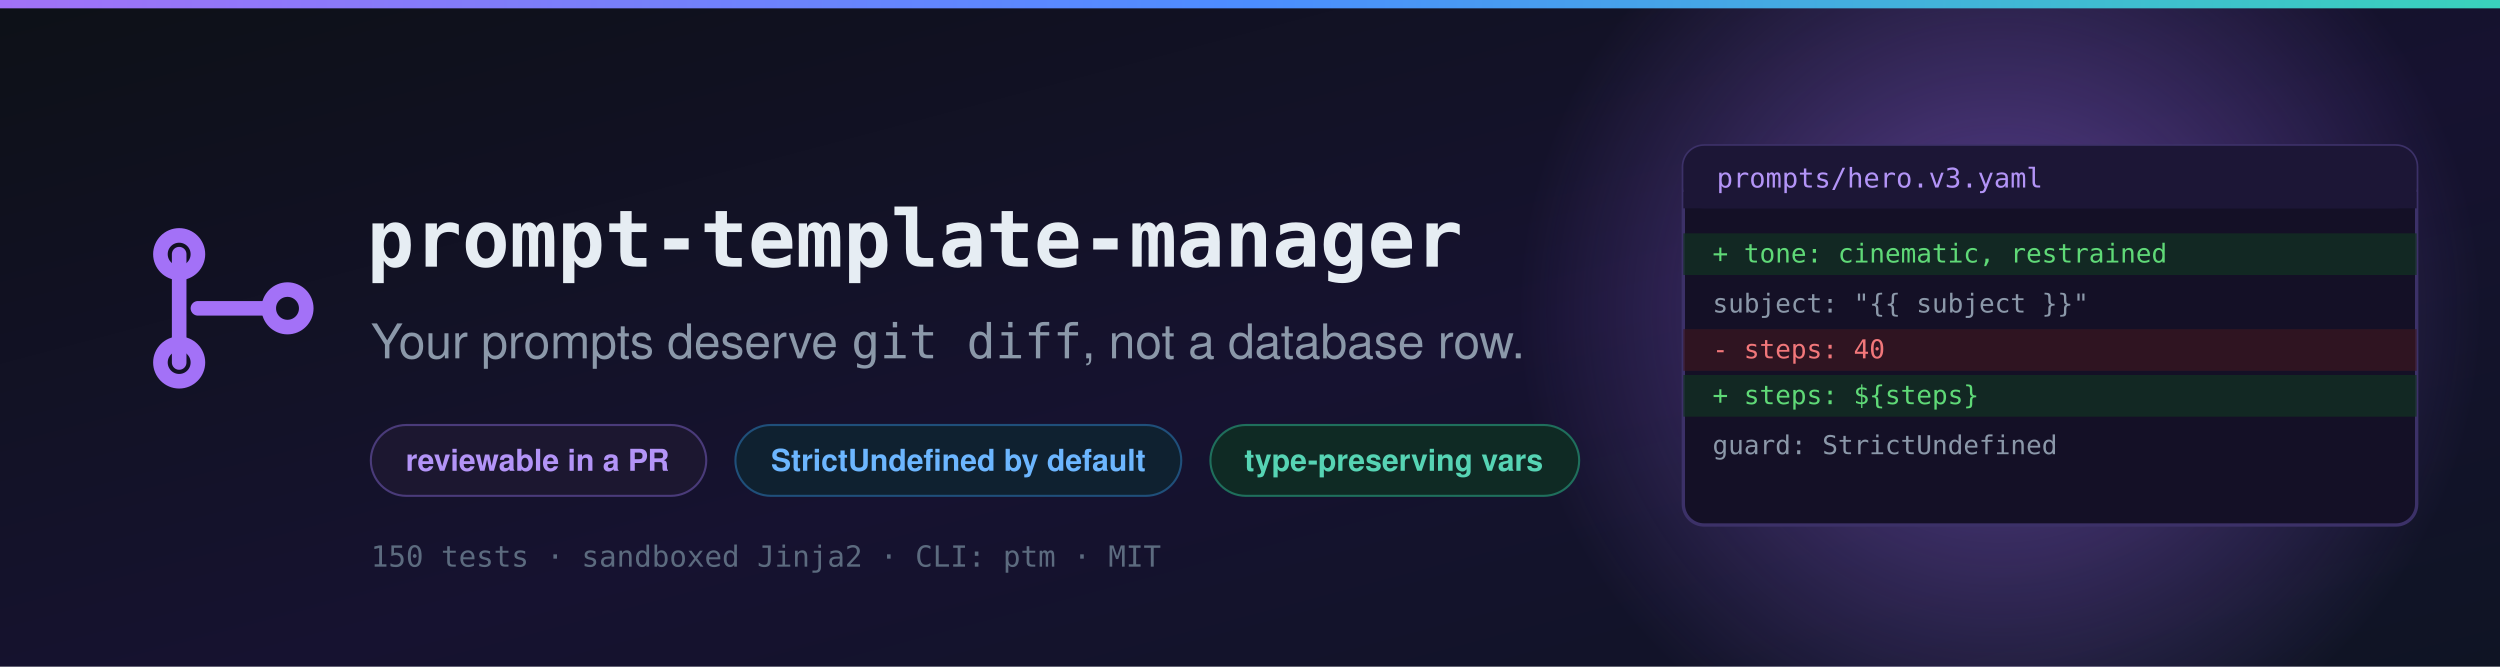
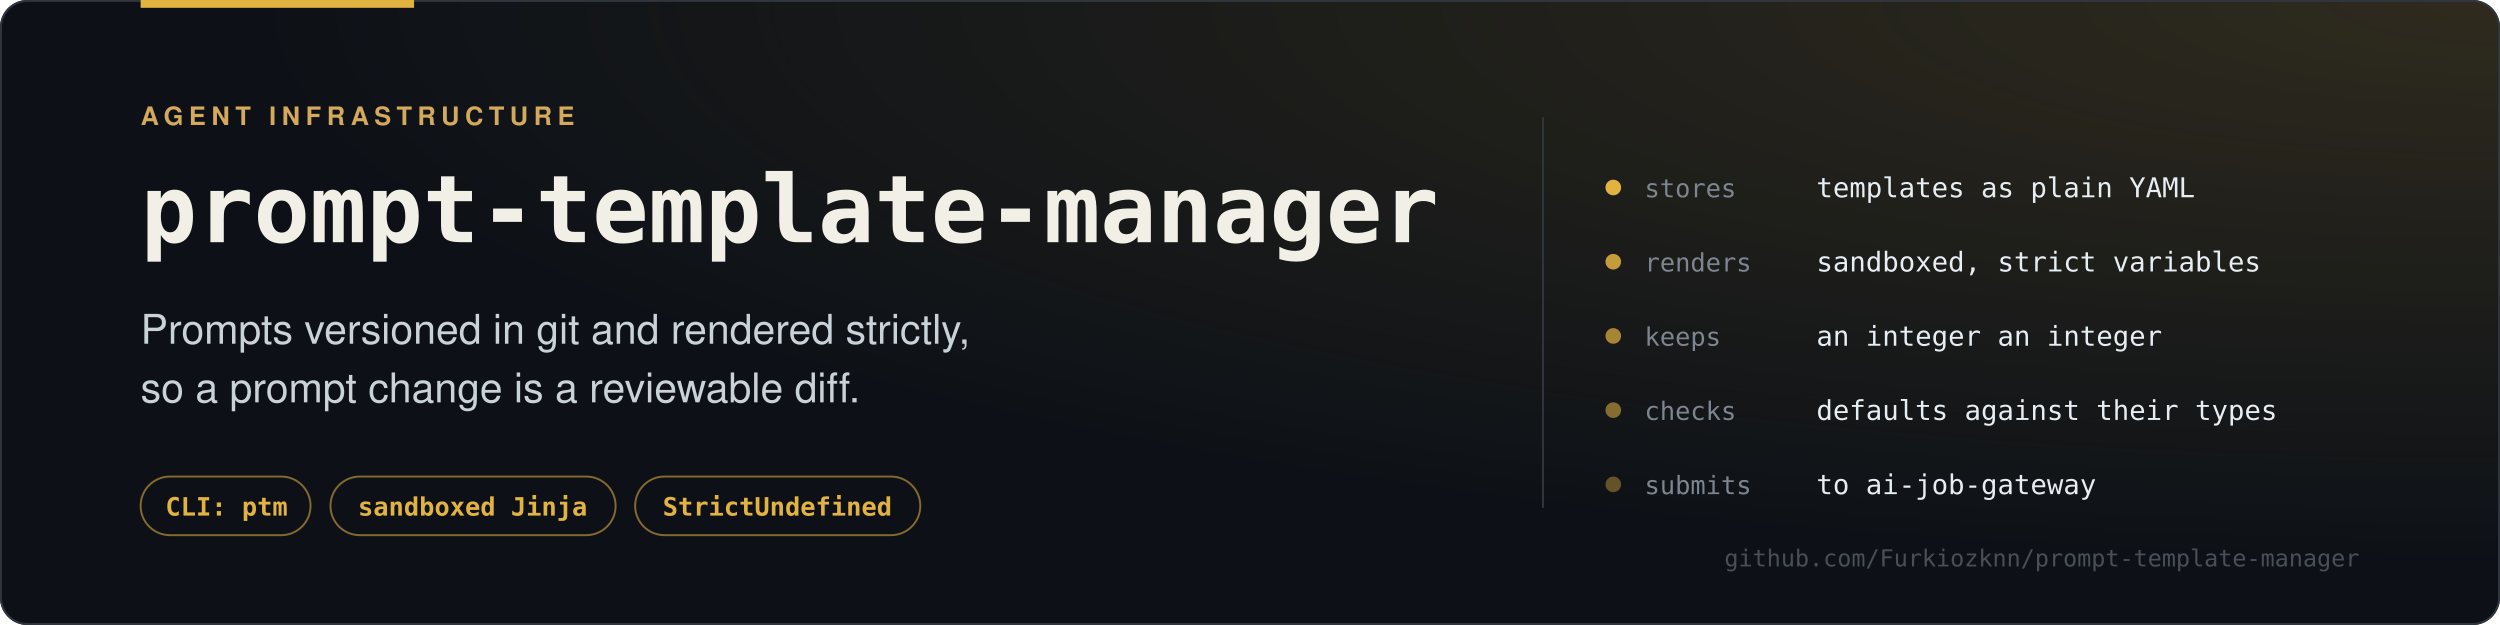
- <svg xmlns="http://www.w3.org/2000/svg" viewBox="0 0 1200 320" width="1200" height="320" role="img" aria-label="prompt-template-manager - your prompts deserve git diff, not a database row">
+ <svg xmlns="http://www.w3.org/2000/svg" width="1280" height="320" viewBox="0 0 1280 320" role="img" aria-labelledby="t d">
  <defs>
-     <linearGradient id="bg" x1="0" y1="0" x2="1" y2="1">
-       <stop offset="0%" stop-color="#0d1117" />
-       <stop offset="55%" stop-color="#161230" />
-       <stop offset="100%" stop-color="#0f1424" />
-     </linearGradient>
-     <linearGradient id="accent" x1="0" y1="0" x2="1" y2="0">
-       <stop offset="0%" stop-color="#a371f7" />
-       <stop offset="50%" stop-color="#4c8dff" />
-       <stop offset="100%" stop-color="#39d3bb" />
-     </linearGradient>
-     <linearGradient id="markAccent" gradientUnits="userSpaceOnUse" x1="72" y1="108" x2="146" y2="190">
-       <stop offset="0%" stop-color="#a371f7" />
-       <stop offset="60%" stop-color="#4c8dff" />
-       <stop offset="100%" stop-color="#39d3bb" />
-     </linearGradient>
-     <radialGradient id="glow" cx="0.5" cy="0.5" r="0.5">
-       <stop offset="0%" stop-color="#a371f7" stop-opacity="0.5" />
-       <stop offset="100%" stop-color="#a371f7" stop-opacity="0" />
+     <radialGradient id="g" cx="1" cy="0" r="0.9">
+       <stop offset="0" stop-color="#e3b341" stop-opacity=".16" />
+       <stop offset="1" stop-color="#e3b341" stop-opacity="0" />
    </radialGradient>
+     <style>.u{font:700 13px/1 -apple-system,BlinkMacSystemFont,'Segoe UI',Helvetica,Arial,'DejaVu Sans',sans-serif;letter-spacing:.22em;fill:#d4a95c}.n{font:700 48px/1 ui-monospace,SFMono-Regular,'SF Mono',Menlo,Consolas,'DejaVu Sans Mono',monospace;fill:#f2efe6}
+ .p{font:400 21px/1 -apple-system,BlinkMacSystemFont,'Segoe UI',Helvetica,Arial,'DejaVu Sans',sans-serif;fill:#c9d1d9}.c{fill:none;stroke:#e3b341;stroke-opacity:.55}.ct{font:600 13px/1 ui-monospace,SFMono-Regular,'SF Mono',Menlo,Consolas,'DejaVu Sans Mono',monospace;fill:#e3b341}
+ .k{font:400 13px/1 ui-monospace,SFMono-Regular,'SF Mono',Menlo,Consolas,'DejaVu Sans Mono',monospace;fill:#7d8590}.d{font:500 14px/1 ui-monospace,SFMono-Regular,'SF Mono',Menlo,Consolas,'DejaVu Sans Mono',monospace;fill:#e6edf3}.f{font:400 12px/1 ui-monospace,SFMono-Regular,'SF Mono',Menlo,Consolas,'DejaVu Sans Mono',monospace;fill:#484f58}</style>
  </defs>
-   <rect width="1200" height="320" fill="url(#bg)" />
-   <circle cx="960" cy="150" r="230" fill="url(#glow)" />
-   <rect x="0" y="0" width="1200" height="4" fill="url(#accent)" />
-   <g>
-     <rect x="808" y="70" width="352" height="182" rx="10" fill="#141026" stroke="#3c3168" stroke-width="1.6" />
-     <rect x="808" y="70" width="352" height="30" rx="10" fill="#1c1636" />
-     <rect x="808" y="92" width="352" height="8" fill="#1c1636" />
-     <text x="824" y="90" font-family="ui-monospace, monospace" font-size="13" fill="#b394f7">prompts/hero.v3.yaml</text>
-     <g font-family="ui-monospace, monospace" font-size="12.5">
-       <rect x="808" y="112" width="352" height="20" fill="#123021" opacity="0.75" />
-       <text x="822" y="126" fill="#5fd977">+ tone: cinematic, restrained</text>
-       <text x="822" y="150" fill="#8b98a9">  subject: "{{ subject }}"</text>
-       <rect x="808" y="158" width="352" height="20" fill="#3a1620" opacity="0.7" />
-       <text x="822" y="172" fill="#f2777a">- steps: 40</text>
-       <rect x="808" y="180" width="352" height="20" fill="#123021" opacity="0.75" />
-       <text x="822" y="194" fill="#5fd977">+ steps: ${steps}</text>
-       <text x="822" y="218" fill="#8b98a9">  guard: StrictUndefined</text>
-     </g>
-   </g>
-   <g transform="translate(72,108)" fill="none" stroke="url(#markAccent)" stroke-width="7" stroke-linecap="round">
-     <path d="M14 14 L14 66" />
-     <circle cx="14" cy="14" r="9" />
-     <circle cx="14" cy="66" r="9" />
-     <circle cx="66" cy="40" r="9" />
-     <path d="M23 40 L57 40" />
-   </g>
-   <text x="176" y="128" font-family="ui-monospace, SFMono-Regular, Menlo, Consolas, monospace" font-size="38" font-weight="700" fill="#e6edf3">prompt-template-manager</text>
-   <text x="178" y="172" font-family="-apple-system, BlinkMacSystemFont, Segoe UI, Helvetica, Arial, sans-serif" font-size="23" fill="#8b98a9">Your prompts deserve <tspan font-family="ui-monospace, monospace">git diff</tspan>, not a database row.</text>
-   <g font-family="-apple-system, BlinkMacSystemFont, Segoe UI, Helvetica, Arial, sans-serif" font-size="14.5" font-weight="600">
-     <g transform="translate(178,204)">
-       <rect width="161" height="34" rx="17" fill="#1c1730" stroke="#4a3b7a" />
-       <text x="80" y="22" text-anchor="middle" fill="#b394f7">reviewable in a PR</text>
-     </g>
-     <g transform="translate(353,204)">
-       <rect width="214" height="34" rx="17" fill="#0f2130" stroke="#1f4f7a" />
-       <text x="107" y="22" text-anchor="middle" fill="#6cb6ff">StrictUndefined by default</text>
-     </g>
-     <g transform="translate(581,204)">
-       <rect width="177" height="34" rx="17" fill="#0f2a24" stroke="#1f6f5c" />
-       <text x="88" y="22" text-anchor="middle" fill="#56d4b4">type-preserving vars</text>
-     </g>
-   </g>
-   <text x="178" y="272" font-family="ui-monospace, SFMono-Regular, Menlo, Consolas, monospace" font-size="14" fill="#5c6b7f">150 tests · sandboxed Jinja2 · CLI: ptm · MIT</text>
+   <rect width="1280" height="320" rx="14" fill="#0d1117" />
+   <rect width="1280" height="320" rx="14" fill="url(#g)" />
+   <rect x="0.5" y="0.5" width="1279" height="319" rx="13.5" fill="none" stroke="#30363d" />
+   <rect x="72" y="0" width="140" height="4" fill="#e3b341" />
+   <text x="72" y="64" class="u">AGENT INFRASTRUCTURE</text>
+   <text x="72" y="124" class="n" textLength="667" lengthAdjust="spacingAndGlyphs">prompt-template-manager</text>
+   <text x="72" y="176" class="p">Prompts versioned in git and rendered strictly,</text>
+   <text x="72" y="206" class="p">so a prompt change is a reviewable diff.</text>
+   <rect x="72" y="244" width="87" height="30" rx="15" class="c" />
+   <text x="116" y="264" class="ct" text-anchor="middle">CLI: ptm</text>
+   <rect x="169.2" y="244" width="146" height="30" rx="15" class="c" />
+   <text x="242" y="264" class="ct" text-anchor="middle">sandboxed Jinja</text>
+   <rect x="325.2" y="244" width="146" height="30" rx="15" class="c" />
+   <text x="398" y="264" class="ct" text-anchor="middle">StrictUndefined</text>
+   <line x1="790" y1="60" x2="790" y2="260" stroke="#30363d" />
+   <circle cx="826" cy="96" r="4" fill="#e3b341" opacity="1.00" />
+   <text x="842" y="101" class="k">stores</text>
+   <text x="930" y="101" class="d">templates as plain YAML</text>
+   <circle cx="826" cy="134" r="4" fill="#e3b341" opacity="0.85" />
+   <text x="842" y="139" class="k">renders</text>
+   <text x="930" y="139" class="d">sandboxed, strict variables</text>
+   <circle cx="826" cy="172" r="4" fill="#e3b341" opacity="0.70" />
+   <text x="842" y="177" class="k">keeps</text>
+   <text x="930" y="177" class="d">an integer an integer</text>
+   <circle cx="826" cy="210" r="4" fill="#e3b341" opacity="0.55" />
+   <text x="842" y="215" class="k">checks</text>
+   <text x="930" y="215" class="d">defaults against their types</text>
+   <circle cx="826" cy="248" r="4" fill="#e3b341" opacity="0.40" />
+   <text x="842" y="253" class="k">submits</text>
+   <text x="930" y="253" class="d">to ai-job-gateway</text>
+   <text x="1208" y="290" class="f" text-anchor="end">github.com/Furkiozknn/prompt-template-manager</text>
</svg>
